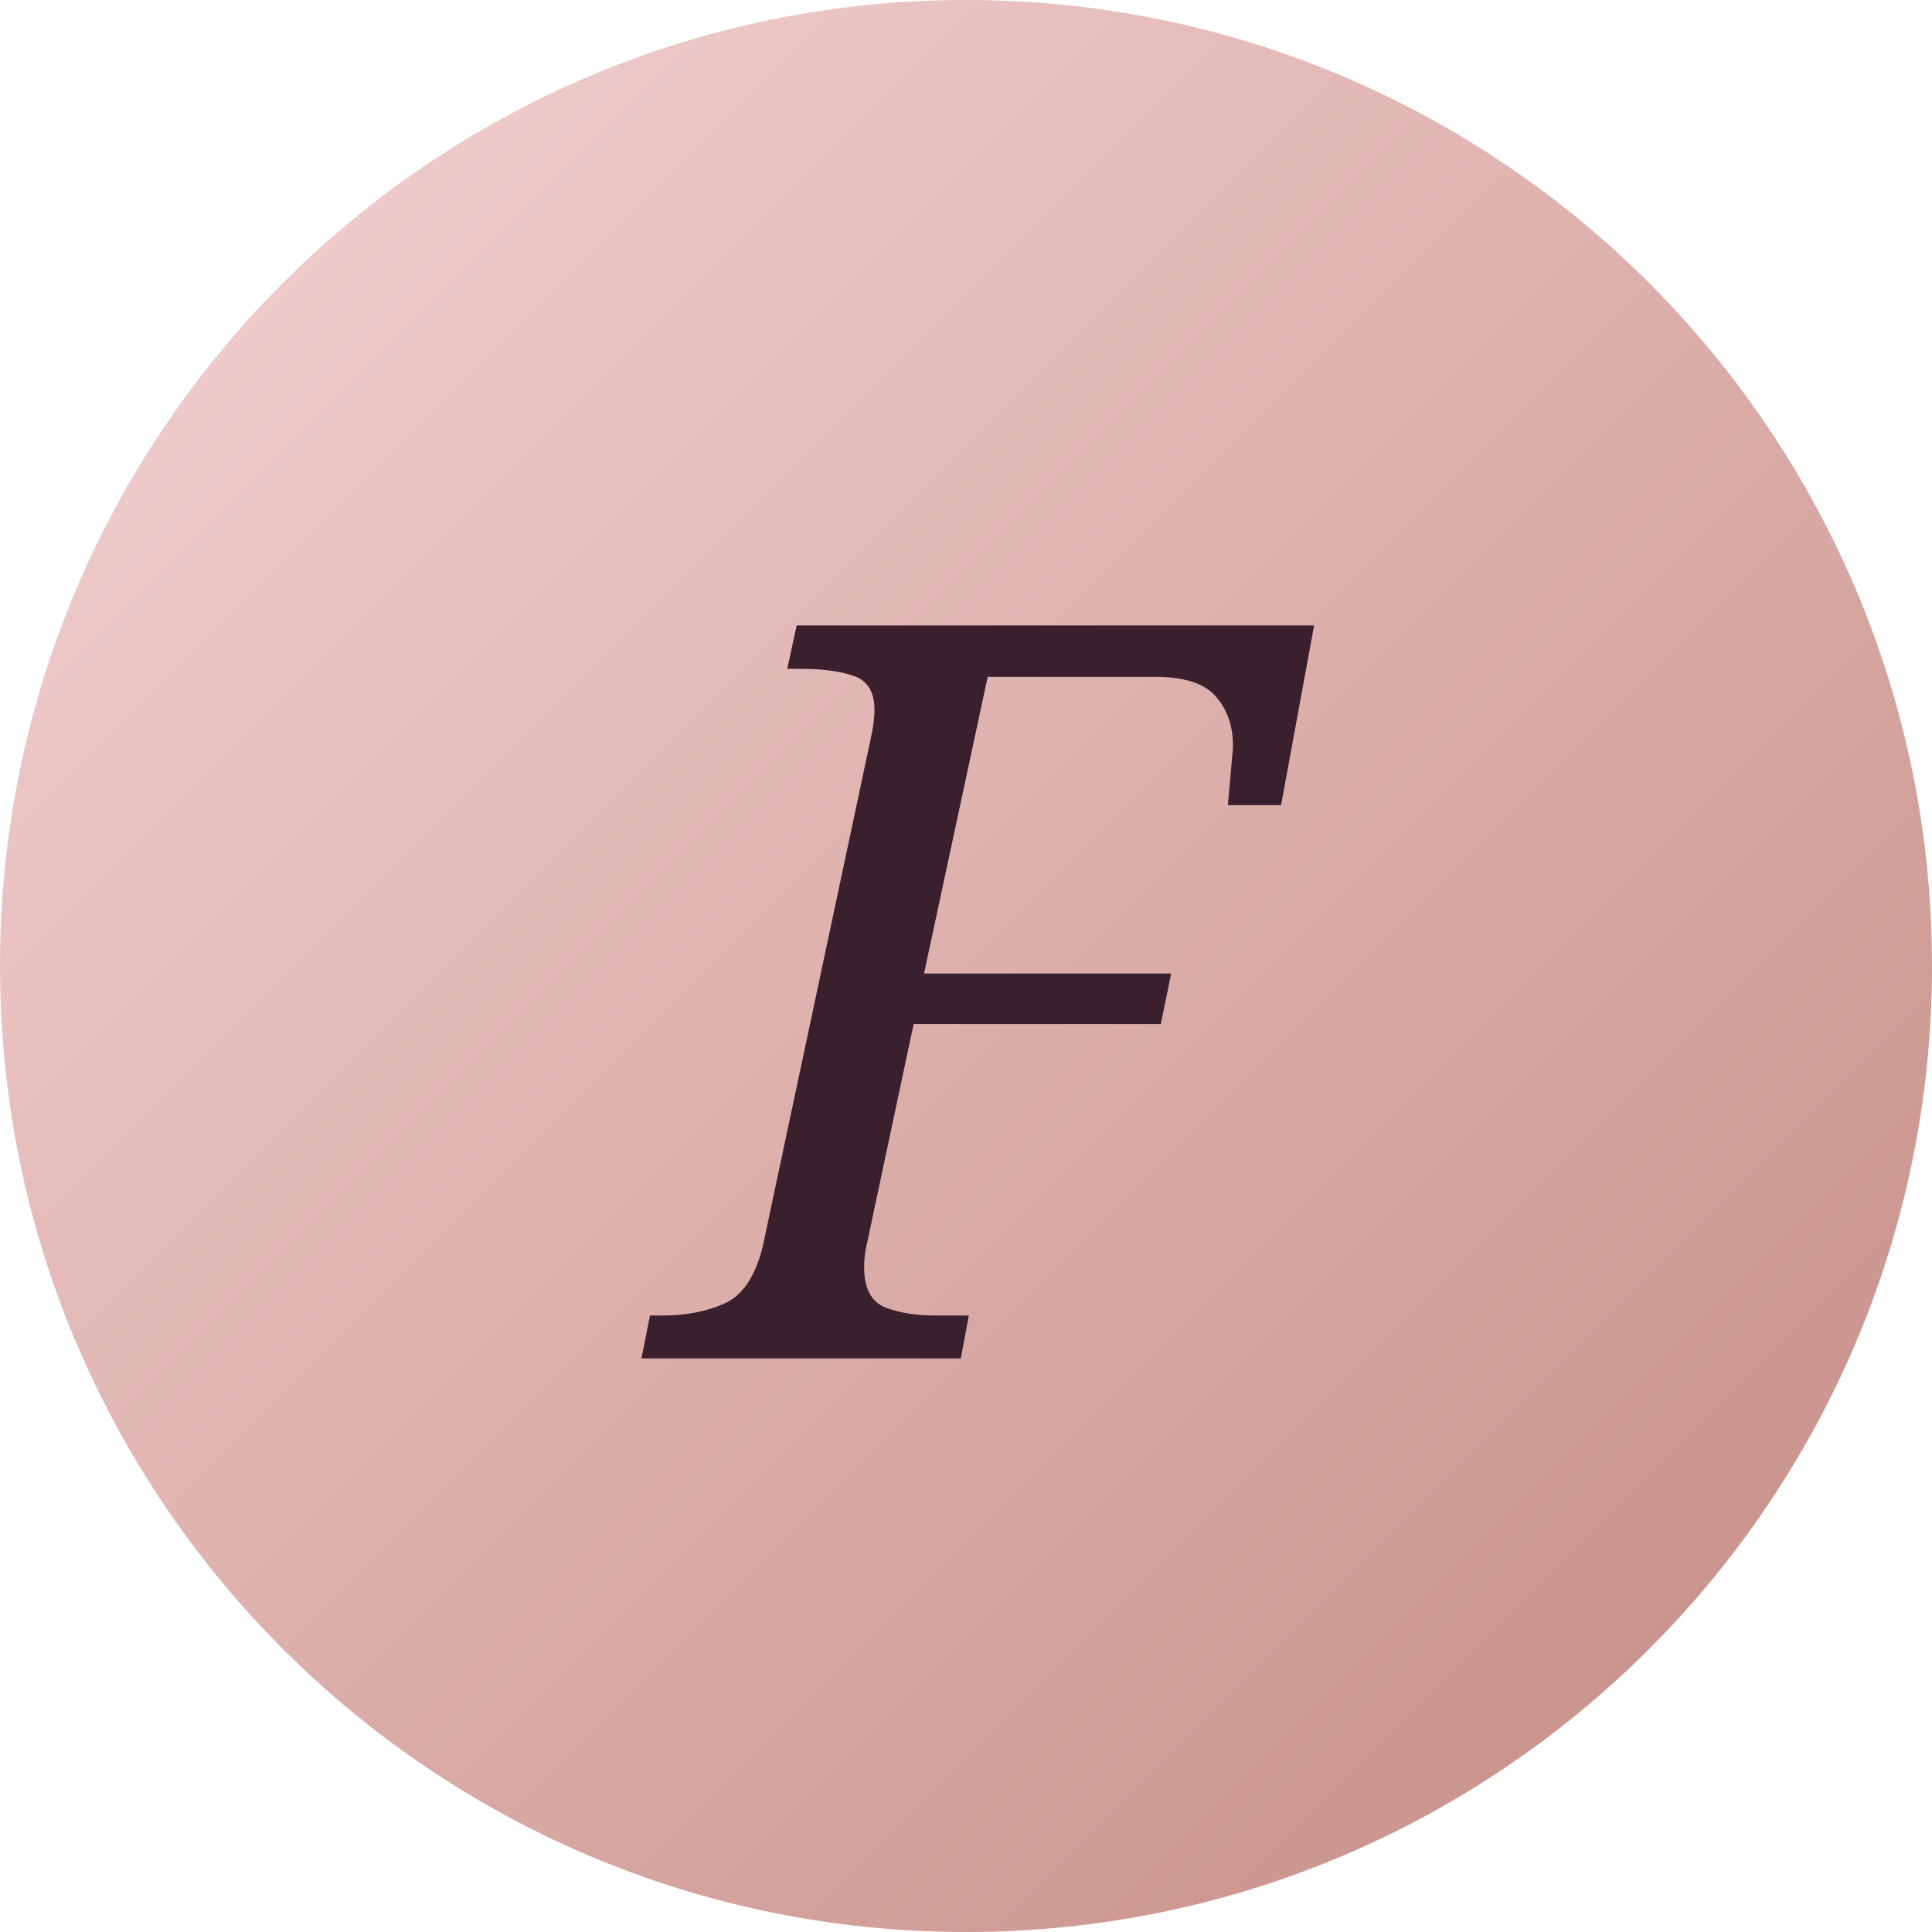
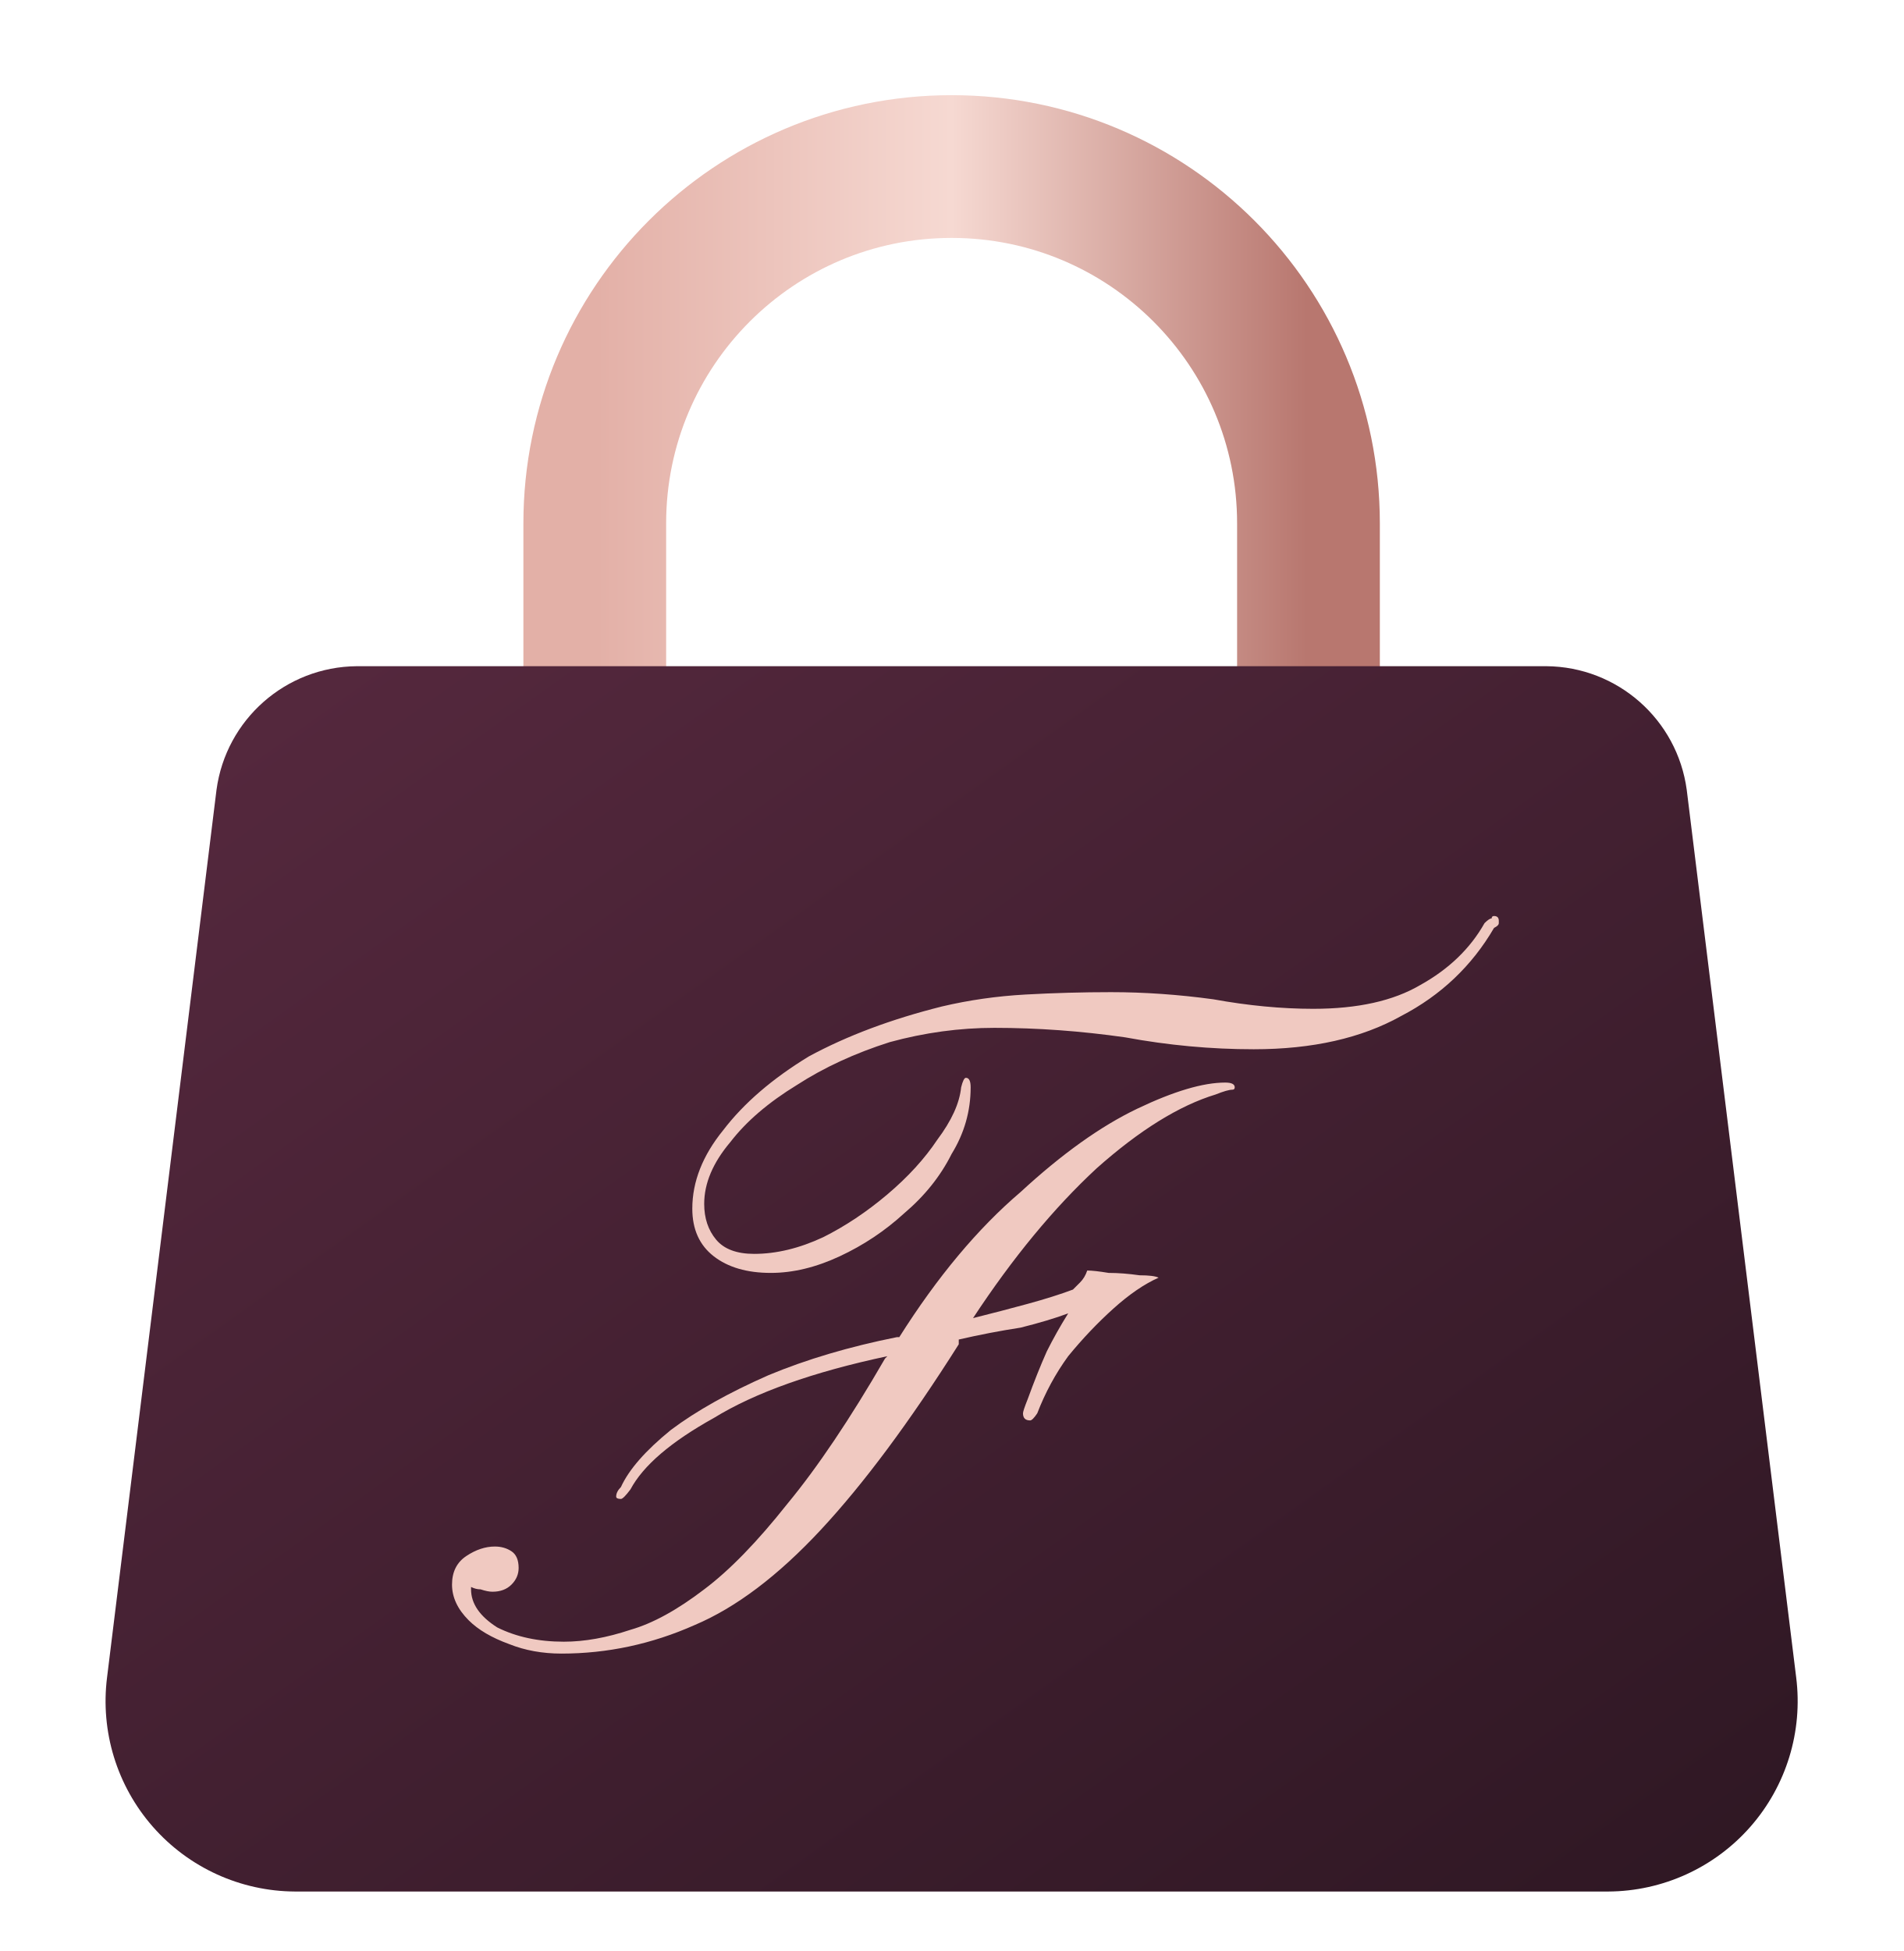
- <svg xmlns="http://www.w3.org/2000/svg" viewBox="0 0 64 64">
+ <svg xmlns="http://www.w3.org/2000/svg" viewBox="10 12 80 82">
  <defs>
-     <linearGradient id="g" x1="0" y1="0" x2="1" y2="1">
-       <stop offset="0" stop-color="#f5d5d6" />
-       <stop offset="1" stop-color="#c48a82" />
+     <linearGradient id="g" x1="0" y1="0" x2="1" y2="0">
+       <stop offset="0" stop-color="#e3b0a7" />
+       <stop offset=".5" stop-color="#f6d9d2" />
+       <stop offset="1" stop-color="#b8776f" />
+     </linearGradient>
+     <linearGradient id="b" x1="0" y1="0" x2="1" y2="1">
+       <stop offset="0" stop-color="#57293f" />
+       <stop offset="1" stop-color="#2e1723" />
+     </linearGradient>
+     <linearGradient id="bl" x1="0" y1="0" x2="1" y2="1">
+       <stop offset="0" stop-color="#ffffff" />
+       <stop offset="1" stop-color="#f5d5d6" />
    </linearGradient>
  </defs>
-   <rect width="64" height="64" rx="32" fill="url(#g)" />
-   <text x="32" y="45" font-family="Georgia,serif" font-size="34" font-style="italic" fill="#3a1f2d" text-anchor="middle">F</text>
+   <style>@media (prefers-color-scheme: dark){.body{fill:url(#bl)}.h{stroke:#f0c9c1}.f{fill:#3a1f2d}}</style>
+   <path class="h" d="M35 42v-8a15 15 0 0 1 30 0v8" fill="none" stroke="url(#g)" stroke-width="6" stroke-linecap="round" />
+   <path class="body" d="M25 40h50a6 6 0 0 1 5.9 5.2l4.6 37.3A8 8 0 0 1 77.6 91.5H22.4a8 8 0 0 1-7.9-9l4.6-37.3A6 6 0 0 1 25 40z" fill="url(#b)" />
+   <path class="f" d="M42.4 65.5L42.4 65.5Q40.9 65.5 40 64.8Q39.1 64.1 39.1 62.8L39.1 62.8Q39.1 61.1 40.4 59.5Q41.7 57.8 44 56.4Q46.4 55.1 49.6 54.3L49.6 54.3Q51.3 53.9 53.1 53.8Q54.9 53.7 56.7 53.7L56.7 53.7Q58.8 53.7 61 54Q63.2 54.4 65.2 54.4L65.2 54.4Q68 54.4 69.7 53.4Q71.5 52.4 72.4 50.8L72.4 50.8Q72.6 50.6 72.7 50.6Q72.7 50.5 72.8 50.5L72.8 50.5Q73 50.5 73 50.7L73 50.7Q73 50.7 73 50.8Q73 50.9 72.8 51L72.8 51Q71.4 53.4 68.9 54.7Q66.4 56.1 62.7 56.1L62.7 56.1Q60 56.1 57.3 55.6Q54.5 55.2 51.8 55.2L51.8 55.2Q49.6 55.2 47.4 55.8Q45.2 56.5 43.5 57.6Q41.7 58.7 40.7 60Q39.6 61.3 39.6 62.6L39.6 62.6Q39.6 63.5 40.1 64.1Q40.6 64.7 41.7 64.7L41.7 64.7Q43.1 64.7 44.6 64Q46 63.3 47.3 62.2Q48.6 61.1 49.4 59.9Q50.3 58.7 50.4 57.7L50.4 57.7Q50.5 57.3 50.6 57.3L50.6 57.3Q50.8 57.3 50.8 57.7L50.8 57.7Q50.8 59.2 50 60.5Q49.3 61.9 48 63Q46.8 64.1 45.3 64.8Q43.8 65.5 42.4 65.5ZM33.6 81.5L33.6 81.5Q32.4 81.5 31.4 81.1Q30.3 80.7 29.7 80.1Q29 79.4 29 78.6L29 78.6Q29 77.8 29.6 77.4Q30.2 77 30.8 77L30.8 77Q31.2 77 31.5 77.2Q31.8 77.4 31.8 77.9L31.8 77.9Q31.8 78.3 31.5 78.6Q31.2 78.9 30.7 78.9L30.7 78.9Q30.5 78.9 30.2 78.8Q30 78.8 29.8 78.7L29.8 78.7L29.8 78.8Q29.8 79.7 30.9 80.4Q32.1 81 33.7 81L33.7 81Q35 81 36.5 80.5Q37.9 80.1 39.6 78.8Q41.2 77.6 43.1 75.2Q45 72.9 47.2 69.1L47.2 69.1Q47.2 69.1 47.3 69L47.3 69Q42.6 70 40 71.6Q37.3 73.1 36.5 74.6L36.5 74.6Q36.2 75 36.1 75L36.1 75Q35.9 75 35.9 74.9L35.9 74.9Q35.9 74.7 36.1 74.5L36.1 74.5Q36.6 73.4 38.2 72.1Q39.8 70.9 42.3 69.8Q44.7 68.8 47.7 68.2L47.7 68.2Q47.8 68.2 47.8 68.2L47.8 68.2Q50.2 64.4 52.9 62.1Q55.5 59.7 57.8 58.6Q60.1 57.5 61.5 57.5L61.5 57.5Q61.9 57.5 61.9 57.7L61.9 57.7Q61.9 57.8 61.8 57.8Q61.6 57.8 61.1 58L61.1 58Q58.8 58.7 56.1 61.1Q53.4 63.6 50.9 67.4L50.9 67.4Q52.1 67.1 53.2 66.8Q54.3 66.5 55.1 66.2L55.1 66.2Q55.2 66.1 55.4 65.9Q55.6 65.7 55.7 65.4L55.7 65.4Q56 65.4 56.6 65.5Q57.2 65.5 57.9 65.6Q58.5 65.6 58.7 65.7L58.7 65.7Q57.8 66.1 56.8 67Q55.8 67.9 54.9 69Q54.1 70.1 53.6 71.4L53.6 71.4Q53.4 71.7 53.3 71.7L53.3 71.7Q53 71.7 53 71.4L53 71.4Q53 71.3 53.2 70.8L53.2 70.8Q53.6 69.7 54 68.8Q54.4 68 54.9 67.2L54.9 67.2Q54.1 67.5 52.9 67.8Q51.6 68 50.3 68.3L50.3 68.3L50.3 68.5Q47.2 73.4 44.5 76.3Q41.8 79.2 39.2 80.3Q36.5 81.5 33.6 81.5Z" fill="#f0c9c1" />
</svg>
